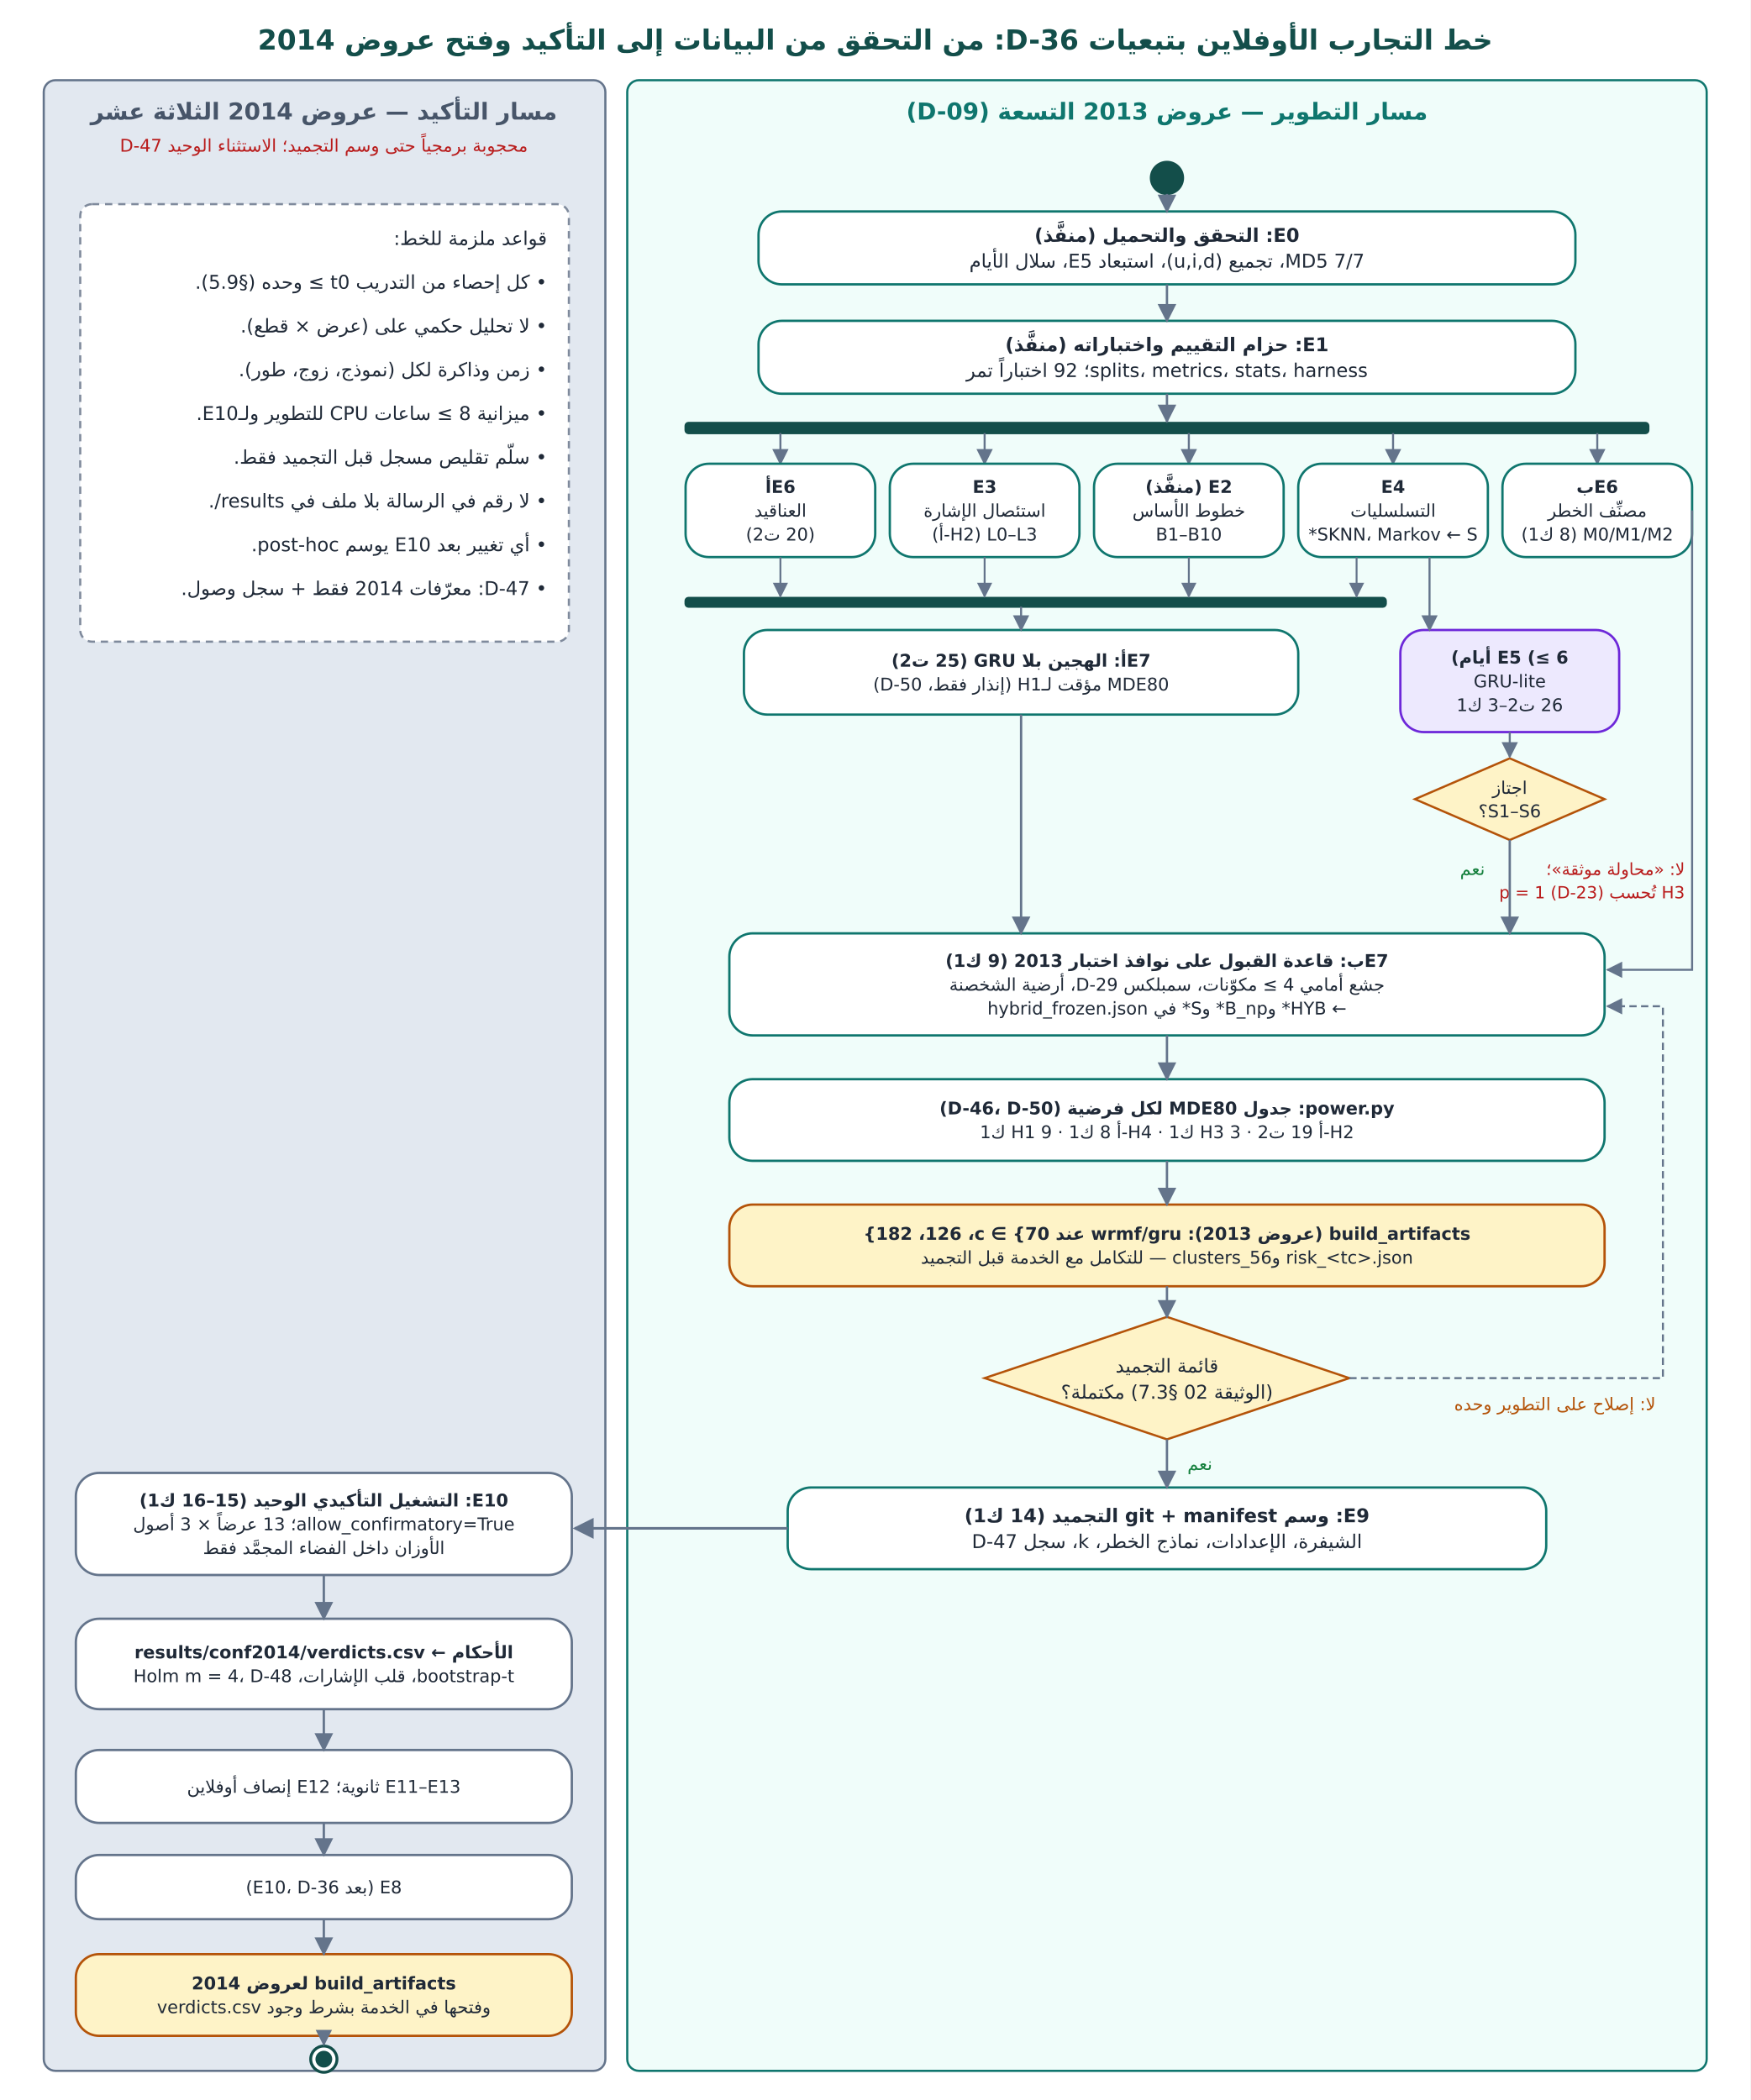
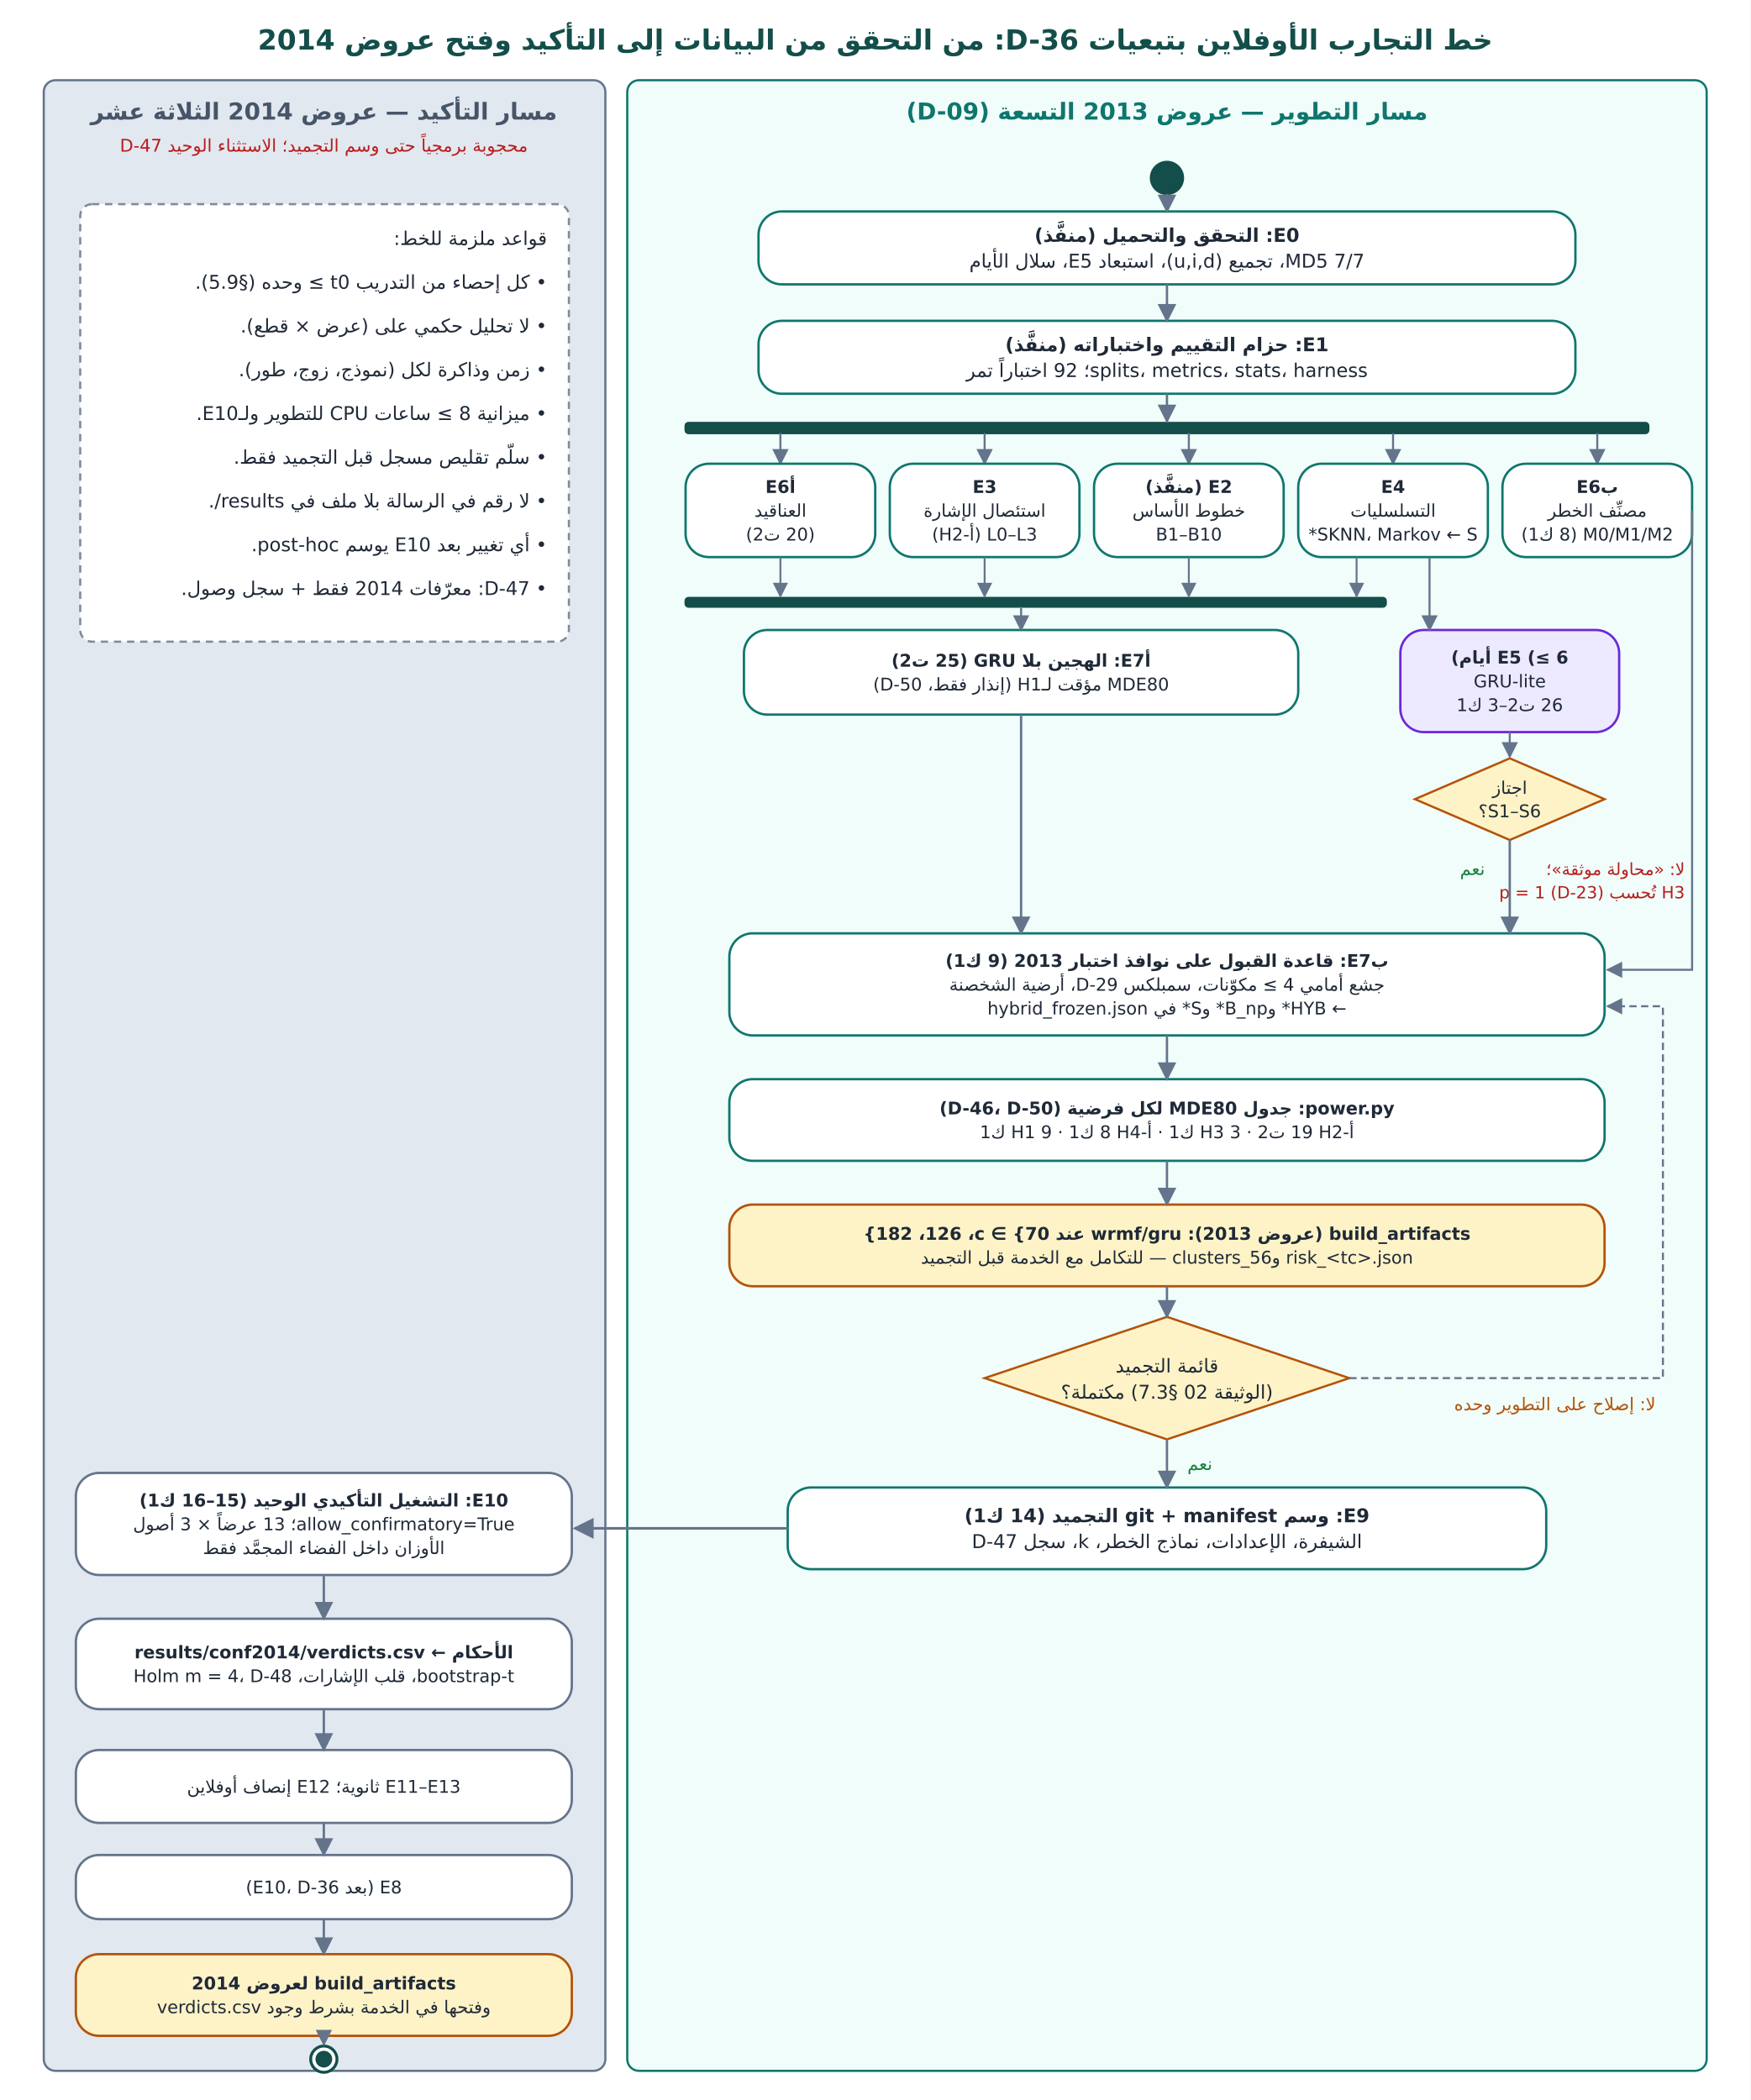
<svg xmlns="http://www.w3.org/2000/svg" width="1200" height="1440" viewBox="0 0 1200 1440" font-family="DejaVu Sans, Arial, sans-serif">
  <defs>
    <marker id="arr" viewBox="0 0 10 10" refX="9" refY="5" markerWidth="8" markerHeight="8" orient="auto-start-reverse">
      <path d="M0,0 L10,5 L0,10 z" fill="#64748B" />
    </marker>
    <marker id="arrs" viewBox="0 0 10 10" refX="1" refY="5" markerWidth="8" markerHeight="8" orient="auto-start-reverse">
      <path d="M0,0 L10,5 L0,10 z" fill="#64748B" />
    </marker>
    <marker id="arrp" viewBox="0 0 10 10" refX="9" refY="5" markerWidth="8" markerHeight="8" orient="auto-start-reverse">
      <path d="M0,0 L10,5 L0,10 z" fill="#0F766E" />
    </marker>
    <marker id="arra" viewBox="0 0 10 10" refX="9" refY="5" markerWidth="8" markerHeight="8" orient="auto-start-reverse">
      <path d="M0,0 L10,5 L0,10 z" fill="#B45309" />
    </marker>
    <marker id="open" viewBox="0 0 12 12" refX="11" refY="6" markerWidth="10" markerHeight="10" orient="auto-start-reverse">
      <path d="M0,0 L11,6 L0,12" fill="none" stroke="#64748B" stroke-width="1.5" />
    </marker>
  </defs>
  <rect x="0" y="0" width="1200" height="1440" fill="#ffffff" />
  <text x="600" y="34" font-family="DejaVu Sans, Arial, sans-serif" font-size="19" font-weight="bold" fill="#134E4A" text-anchor="middle" direction="rtl">خط التجارب الأوفلاين بتبعيات D-36: من التحقق من البيانات إلى التأكيد وفتح عروض 2014</text>
  <rect x="430" y="55" width="740" height="1365" rx="8" fill="#F0FDFA" stroke="#0F766E" stroke-width="1.5" />
  <rect x="30" y="55" width="385" height="1365" rx="8" fill="#E2E8F0" stroke="#64748B" stroke-width="1.5" />
  <text x="800" y="82" font-family="DejaVu Sans, Arial, sans-serif" font-size="16" font-weight="bold" fill="#0F766E" text-anchor="middle" direction="rtl">مسار التطوير — عروض 2013 التسعة (D-09)</text>
  <text x="222" y="82" font-family="DejaVu Sans, Arial, sans-serif" font-size="16" font-weight="bold" fill="#475569" text-anchor="middle" direction="rtl">مسار التأكيد — عروض 2014 الثلاثة عشر</text>
  <text x="222" y="104" font-family="DejaVu Sans, Arial, sans-serif" font-size="12" font-weight="normal" fill="#B91C1C" text-anchor="middle" direction="rtl">محجوبة برمجياً حتى وسم التجميد؛ الاستثناء الوحيد D-47</text>
  <circle cx="800" cy="122" r="11" fill="#134E4A" stroke="#134E4A" stroke-width="1.5" />
  <rect x="520.0" y="145" width="560" height="50" rx="16" fill="#fff" stroke="#0F766E" stroke-width="1.6" />
  <text x="800" y="165.84" font-family="DejaVu Sans, Arial, sans-serif" font-size="13" font-weight="bold" fill="#1F2937" text-anchor="middle" direction="rtl">E0: التحقق والتحميل (منفَّذ)</text>
  <text x="800" y="183.52" font-family="DejaVu Sans, Arial, sans-serif" font-size="13" font-weight="normal" fill="#1F2937" text-anchor="middle" direction="rtl">MD5 7/7، تجميع (u,i,d)، استبعاد E5، سلال الأيام</text>
  <rect x="520.0" y="220" width="560" height="50" rx="16" fill="#fff" stroke="#0F766E" stroke-width="1.6" />
  <text x="800" y="240.84" font-family="DejaVu Sans, Arial, sans-serif" font-size="13" font-weight="bold" fill="#1F2937" text-anchor="middle" direction="rtl">E1: حزام التقييم واختباراته (منفَّذ)</text>
  <text x="800" y="258.52" font-family="DejaVu Sans, Arial, sans-serif" font-size="13" font-weight="normal" fill="#1F2937" text-anchor="middle" direction="rtl">splits، metrics، stats، harness؛ 92 اختباراً تمر</text>
  <line x1="800" y1="133" x2="800" y2="145" stroke="#64748B" stroke-width="1.6" marker-end="url(#arr)" />
  <line x1="800" y1="195" x2="800" y2="220" stroke="#64748B" stroke-width="1.6" marker-end="url(#arr)" />
  <rect x="470" y="290" width="660" height="7" rx="2" fill="#134E4A" stroke="#134E4A" stroke-width="1.5" />
  <line x1="800" y1="270" x2="800" y2="289" stroke="#64748B" stroke-width="1.6" marker-end="url(#arr)" />
  <line x1="1095" y1="297" x2="1095" y2="318" stroke="#64748B" stroke-width="1.4" marker-end="url(#arr)" />
  <rect x="1030.0" y="318" width="130" height="64" rx="16" fill="#fff" stroke="#0F766E" stroke-width="1.6" />
-   <text x="1095" y="338.0" font-family="DejaVu Sans, Arial, sans-serif" font-size="12" font-weight="bold" fill="#1F2937" text-anchor="middle" direction="rtl">E6ب</text>
+   <text x="1095" y="338.0" font-family="DejaVu Sans, Arial, sans-serif" font-size="12" font-weight="bold" fill="#1F2937" text-anchor="middle" direction="rtl">
+     <tspan direction="ltr" unicode-bidi="isolate" style="direction:ltr;unicode-bidi:isolate">E6ب</tspan>
+   </text>
  <text x="1095" y="354.32" font-family="DejaVu Sans, Arial, sans-serif" font-size="12" font-weight="normal" fill="#1F2937" text-anchor="middle" direction="rtl">مصنِّف الخطر</text>
  <text x="1095" y="370.64" font-family="DejaVu Sans, Arial, sans-serif" font-size="12" font-weight="normal" fill="#1F2937" text-anchor="middle" direction="rtl">M0/M1/M2 (8 ك1)</text>
  <line x1="955" y1="297" x2="955" y2="318" stroke="#64748B" stroke-width="1.4" marker-end="url(#arr)" />
  <rect x="890.0" y="318" width="130" height="64" rx="16" fill="#fff" stroke="#0F766E" stroke-width="1.6" />
  <text x="955" y="338.0" font-family="DejaVu Sans, Arial, sans-serif" font-size="12" font-weight="bold" fill="#1F2937" text-anchor="middle">E4</text>
  <text x="955" y="354.32" font-family="DejaVu Sans, Arial, sans-serif" font-size="12" font-weight="normal" fill="#1F2937" text-anchor="middle" direction="rtl">التسلسليات</text>
  <text x="955" y="370.64" font-family="DejaVu Sans, Arial, sans-serif" font-size="12" font-weight="normal" fill="#1F2937" text-anchor="middle" direction="rtl">SKNN، Markov ← S*</text>
  <line x1="815" y1="297" x2="815" y2="318" stroke="#64748B" stroke-width="1.4" marker-end="url(#arr)" />
  <rect x="750.0" y="318" width="130" height="64" rx="16" fill="#fff" stroke="#0F766E" stroke-width="1.6" />
  <text x="815" y="338.0" font-family="DejaVu Sans, Arial, sans-serif" font-size="12" font-weight="bold" fill="#1F2937" text-anchor="middle" direction="rtl">E2 (منفَّذ)</text>
  <text x="815" y="354.32" font-family="DejaVu Sans, Arial, sans-serif" font-size="12" font-weight="normal" fill="#1F2937" text-anchor="middle" direction="rtl">خطوط الأساس</text>
  <text x="815" y="370.64" font-family="DejaVu Sans, Arial, sans-serif" font-size="12" font-weight="normal" fill="#1F2937" text-anchor="middle">B1–B10</text>
  <line x1="675" y1="297" x2="675" y2="318" stroke="#64748B" stroke-width="1.4" marker-end="url(#arr)" />
  <rect x="610.0" y="318" width="130" height="64" rx="16" fill="#fff" stroke="#0F766E" stroke-width="1.6" />
  <text x="675" y="338.0" font-family="DejaVu Sans, Arial, sans-serif" font-size="12" font-weight="bold" fill="#1F2937" text-anchor="middle">E3</text>
  <text x="675" y="354.32" font-family="DejaVu Sans, Arial, sans-serif" font-size="12" font-weight="normal" fill="#1F2937" text-anchor="middle" direction="rtl">استئصال الإشارة</text>
-   <text x="675" y="370.64" font-family="DejaVu Sans, Arial, sans-serif" font-size="12" font-weight="normal" fill="#1F2937" text-anchor="middle" direction="rtl">L0–L3 (H2-أ)</text>
+   <text x="675" y="370.64" font-family="DejaVu Sans, Arial, sans-serif" font-size="12" font-weight="normal" fill="#1F2937" text-anchor="middle" direction="rtl">L0–L3 (<tspan direction="ltr" unicode-bidi="isolate" style="direction:ltr;unicode-bidi:isolate">H2-أ</tspan>)</text>
  <line x1="535" y1="297" x2="535" y2="318" stroke="#64748B" stroke-width="1.4" marker-end="url(#arr)" />
  <rect x="470.0" y="318" width="130" height="64" rx="16" fill="#fff" stroke="#0F766E" stroke-width="1.6" />
-   <text x="535" y="338.0" font-family="DejaVu Sans, Arial, sans-serif" font-size="12" font-weight="bold" fill="#1F2937" text-anchor="middle" direction="rtl">E6أ</text>
+   <text x="535" y="338.0" font-family="DejaVu Sans, Arial, sans-serif" font-size="12" font-weight="bold" fill="#1F2937" text-anchor="middle" direction="rtl">
+     <tspan direction="ltr" unicode-bidi="isolate" style="direction:ltr;unicode-bidi:isolate">E6أ</tspan>
+   </text>
  <text x="535" y="354.32" font-family="DejaVu Sans, Arial, sans-serif" font-size="12" font-weight="normal" fill="#1F2937" text-anchor="middle" direction="rtl">العناقيد</text>
  <text x="535" y="370.64" font-family="DejaVu Sans, Arial, sans-serif" font-size="12" font-weight="normal" fill="#1F2937" text-anchor="middle" direction="rtl">(20 ت2)</text>
  <rect x="470" y="410" width="480" height="6" rx="2" fill="#134E4A" stroke="#134E4A" stroke-width="1.5" />
  <line x1="535" y1="382" x2="535" y2="409" stroke="#64748B" stroke-width="1.3" marker-end="url(#arr)" />
  <line x1="675" y1="382" x2="675" y2="409" stroke="#64748B" stroke-width="1.3" marker-end="url(#arr)" />
  <line x1="815" y1="382" x2="815" y2="409" stroke="#64748B" stroke-width="1.3" marker-end="url(#arr)" />
  <line x1="930" y1="382" x2="930" y2="409" stroke="#64748B" stroke-width="1.3" marker-end="url(#arr)" />
  <rect x="510.0" y="432" width="380" height="58" rx="16" fill="#fff" stroke="#0F766E" stroke-width="1.6" />
-   <text x="700" y="457.16" font-family="DejaVu Sans, Arial, sans-serif" font-size="12" font-weight="bold" fill="#1F2937" text-anchor="middle" direction="rtl">E7أ: الهجين بلا GRU (25 ت2)</text>
+   <text x="700" y="457.16" font-family="DejaVu Sans, Arial, sans-serif" font-size="12" font-weight="bold" fill="#1F2937" text-anchor="middle" direction="rtl">
+     <tspan direction="ltr" unicode-bidi="isolate" style="direction:ltr;unicode-bidi:isolate">E7أ</tspan>: الهجين بلا GRU (25 ت2)</text>
  <text x="700" y="473.48" font-family="DejaVu Sans, Arial, sans-serif" font-size="12" font-weight="normal" fill="#1F2937" text-anchor="middle" direction="rtl">MDE80 مؤقت لـH1 (إنذار فقط، D-50)</text>
  <line x1="700" y1="416" x2="700" y2="432" stroke="#64748B" stroke-width="1.4" marker-end="url(#arr)" />
  <rect x="960.0" y="432" width="150" height="70" rx="16" fill="#EDE9FE" stroke="#6D28D9" stroke-width="1.6" />
  <text x="1035" y="455.0" font-family="DejaVu Sans, Arial, sans-serif" font-size="12" font-weight="bold" fill="#1F2937" text-anchor="middle" direction="rtl">
    <tspan direction="ltr" unicode-bidi="isolate" style="direction:ltr;unicode-bidi:isolate">E5 (≤ 6</tspan> أيام)</text>
  <text x="1035" y="471.32" font-family="DejaVu Sans, Arial, sans-serif" font-size="12" font-weight="normal" fill="#1F2937" text-anchor="middle">GRU-lite</text>
  <text x="1035" y="487.64" font-family="DejaVu Sans, Arial, sans-serif" font-size="12" font-weight="normal" fill="#1F2937" text-anchor="middle" direction="rtl">26 ت2–3 ك1</text>
  <line x1="980" y1="382" x2="980" y2="432" stroke="#64748B" stroke-width="1.4" marker-end="url(#arr)" />
  <polygon points="1035,520.0 1100.0,548 1035,576.0 970.0,548" fill="#FEF3C7" stroke="#B45309" stroke-width="1.5" />
  <text x="1035" y="544.4" font-family="DejaVu Sans, Arial, sans-serif" font-size="12" font-weight="normal" fill="#1F2937" text-anchor="middle" direction="rtl">اجتاز</text>
  <text x="1035" y="560.4" font-family="DejaVu Sans, Arial, sans-serif" font-size="12" font-weight="normal" fill="#1F2937" text-anchor="middle" direction="rtl">S1–S6؟</text>
  <line x1="1035" y1="502" x2="1035" y2="519" stroke="#64748B" stroke-width="1.4" marker-end="url(#arr)" />
  <text x="1155" y="600" font-family="DejaVu Sans, Arial, sans-serif" font-size="11.5" font-weight="normal" fill="#B91C1C" text-anchor="start" direction="rtl">لا: «محاولة موثقة»؛</text>
  <text x="1155" y="616" font-family="DejaVu Sans, Arial, sans-serif" font-size="11.5" font-weight="normal" fill="#B91C1C" text-anchor="start" direction="rtl">H3 تُحسب p = 1 (D-23)</text>
  <text x="1018" y="600" font-family="DejaVu Sans, Arial, sans-serif" font-size="12" font-weight="normal" fill="#15803D" text-anchor="start" direction="rtl">نعم</text>
  <path d="M1160,350 L1160,665 L1102,665" fill="none" stroke="#64748B" stroke-width="1.4" marker-end="url(#arr)" />
  <rect x="500.0" y="640" width="600" height="70" rx="16" fill="#fff" stroke="#0F766E" stroke-width="1.6" />
-   <text x="800" y="663.0" font-family="DejaVu Sans, Arial, sans-serif" font-size="12" font-weight="bold" fill="#1F2937" text-anchor="middle" direction="rtl">E7ب: قاعدة القبول على نوافذ اختبار 2013 (9 ك1)</text>
+   <text x="800" y="663.0" font-family="DejaVu Sans, Arial, sans-serif" font-size="12" font-weight="bold" fill="#1F2937" text-anchor="middle" direction="rtl">
+     <tspan direction="ltr" unicode-bidi="isolate" style="direction:ltr;unicode-bidi:isolate">E7ب</tspan>: قاعدة القبول على نوافذ اختبار 2013 (9 ك1)</text>
  <text x="800" y="679.32" font-family="DejaVu Sans, Arial, sans-serif" font-size="12" font-weight="normal" fill="#1F2937" text-anchor="middle" direction="rtl">جشع أمامي <tspan direction="ltr" unicode-bidi="isolate" style="direction:ltr;unicode-bidi:isolate">≤ 4</tspan> مكوّنات، سمبلكس D-29، أرضية الشخصنة</text>
  <text x="800" y="695.64" font-family="DejaVu Sans, Arial, sans-serif" font-size="12" font-weight="normal" fill="#1F2937" text-anchor="middle" direction="rtl">← HYB* وB_np* وS* في hybrid_frozen.json</text>
  <line x1="700" y1="490" x2="700" y2="640" stroke="#64748B" stroke-width="1.6" marker-end="url(#arr)" />
  <line x1="1035" y1="576" x2="1035" y2="640" stroke="#64748B" stroke-width="1.6" marker-end="url(#arr)" />
  <rect x="500.0" y="740" width="600" height="56" rx="16" fill="#fff" stroke="#0F766E" stroke-width="1.6" />
  <text x="800" y="764.16" font-family="DejaVu Sans, Arial, sans-serif" font-size="12" font-weight="bold" fill="#1F2937" text-anchor="middle" direction="rtl">power.py: جدول MDE80 لكل فرضية (D-46، D-50)</text>
-   <text x="800" y="780.48" font-family="DejaVu Sans, Arial, sans-serif" font-size="12" font-weight="normal" fill="#1F2937" text-anchor="middle" direction="rtl">H2-أ 19 ت2 · H3 3 ك1 · H4-أ 8 ك1 · H1 9 ك1</text>
+   <text x="800" y="780.48" font-family="DejaVu Sans, Arial, sans-serif" font-size="12" font-weight="normal" fill="#1F2937" text-anchor="middle" direction="rtl">
+     <tspan direction="ltr" unicode-bidi="isolate" style="direction:ltr;unicode-bidi:isolate">H2-أ</tspan> 19 ت2 · H3 3 ك1 · <tspan direction="ltr" unicode-bidi="isolate" style="direction:ltr;unicode-bidi:isolate">H4-أ</tspan> 8 ك1 · H1 9 ك1</text>
  <line x1="800" y1="710" x2="800" y2="740" stroke="#64748B" stroke-width="1.6" marker-end="url(#arr)" />
  <rect x="500.0" y="826" width="600" height="56" rx="16" fill="#FEF3C7" stroke="#B45309" stroke-width="1.6" />
  <text x="800" y="850.16" font-family="DejaVu Sans, Arial, sans-serif" font-size="12" font-weight="bold" fill="#1F2937" text-anchor="middle" direction="rtl">build_artifacts (عروض 2013): wrmf/gru عند <tspan direction="ltr" unicode-bidi="isolate" style="direction:ltr;unicode-bidi:isolate">c ∈ {70</tspan>، 126، 182}</text>
  <text x="800" y="866.48" font-family="DejaVu Sans, Arial, sans-serif" font-size="12" font-weight="normal" fill="#1F2937" text-anchor="middle" direction="rtl">
    <tspan direction="ltr" unicode-bidi="isolate" style="direction:ltr;unicode-bidi:isolate">risk_&lt;tc&gt;.json</tspan> وclusters_56 — للتكامل مع الخدمة قبل التجميد</text>
  <line x1="800" y1="796" x2="800" y2="826" stroke="#64748B" stroke-width="1.6" marker-end="url(#arr)" />
  <polygon points="800,903.0 925.0,945 800,987.0 675.0,945" fill="#FEF3C7" stroke="#B45309" stroke-width="1.5" />
  <text x="800" y="941.1" font-family="DejaVu Sans, Arial, sans-serif" font-size="13" font-weight="normal" fill="#1F2937" text-anchor="middle" direction="rtl">قائمة التجميد</text>
  <text x="800" y="959.1" font-family="DejaVu Sans, Arial, sans-serif" font-size="13" font-weight="normal" fill="#1F2937" text-anchor="middle" direction="rtl">(الوثيقة 02 §7.3) مكتملة؟</text>
  <line x1="800" y1="882" x2="800" y2="903" stroke="#64748B" stroke-width="1.6" marker-end="url(#arr)" />
  <path d="M925,945 L1140,945 L1140,690 L1102,690" fill="none" stroke="#64748B" stroke-width="1.4" stroke-dasharray="5 3" marker-end="url(#arr)" />
  <text x="1135" y="967" font-family="DejaVu Sans, Arial, sans-serif" font-size="12" font-weight="normal" fill="#B45309" text-anchor="start" direction="rtl">لا: إصلاح على التطوير وحده</text>
  <rect x="540.0" y="1020" width="520" height="56" rx="16" fill="#fff" stroke="#0F766E" stroke-width="1.6" />
  <text x="800" y="1043.84" font-family="DejaVu Sans, Arial, sans-serif" font-size="13" font-weight="bold" fill="#1F2937" text-anchor="middle" direction="rtl">E9: وسم git + manifest التجميد (14 ك1)</text>
  <text x="800" y="1061.52" font-family="DejaVu Sans, Arial, sans-serif" font-size="13" font-weight="normal" fill="#1F2937" text-anchor="middle" direction="rtl">الشيفرة، الإعدادات، نماذج الخطر، k، سجل D-47</text>
  <line x1="800" y1="987" x2="800" y2="1020" stroke="#64748B" stroke-width="1.6" marker-end="url(#arr)" />
  <text x="814" y="1008" font-family="DejaVu Sans, Arial, sans-serif" font-size="12" font-weight="normal" fill="#15803D" text-anchor="end" direction="rtl">نعم</text>
  <rect x="52.0" y="1010" width="340" height="70" rx="16" fill="#fff" stroke="#64748B" stroke-width="1.6" />
  <text x="222" y="1033.0" font-family="DejaVu Sans, Arial, sans-serif" font-size="12" font-weight="bold" fill="#1F2937" text-anchor="middle" direction="rtl">E10: التشغيل التأكيدي الوحيد (15–16 ك1)</text>
  <text x="222" y="1049.32" font-family="DejaVu Sans, Arial, sans-serif" font-size="12" font-weight="normal" fill="#1F2937" text-anchor="middle" direction="rtl">allow_confirmatory=True؛ 13 عرضاً × 3 أصول</text>
  <text x="222" y="1065.64" font-family="DejaVu Sans, Arial, sans-serif" font-size="12" font-weight="normal" fill="#1F2937" text-anchor="middle" direction="rtl">الأوزان داخل الفضاء المجمَّد فقط</text>
  <path d="M540,1048 L394,1048" fill="none" stroke="#64748B" stroke-width="1.8" marker-end="url(#arr)" />
  <rect x="52.0" y="1110" width="340" height="62" rx="16" fill="#fff" stroke="#64748B" stroke-width="1.6" />
  <text x="222" y="1137.16" font-family="DejaVu Sans, Arial, sans-serif" font-size="12" font-weight="bold" fill="#1F2937" text-anchor="middle" direction="rtl">الأحكام ← results/conf2014/verdicts.csv</text>
  <text x="222" y="1153.48" font-family="DejaVu Sans, Arial, sans-serif" font-size="12" font-weight="normal" fill="#1F2937" text-anchor="middle" direction="rtl">bootstrap-t، قلب الإشارات، Holm m = 4، D-48</text>
  <rect x="52.0" y="1200" width="340" height="50" rx="16" fill="#fff" stroke="#64748B" stroke-width="1.6" />
  <text x="222" y="1229.32" font-family="DejaVu Sans, Arial, sans-serif" font-size="12" font-weight="normal" fill="#1F2937" text-anchor="middle" direction="rtl">E11–E13 ثانوية؛ E12 إنصاف أوفلاين</text>
  <rect x="52.0" y="1272" width="340" height="44" rx="16" fill="#fff" stroke="#64748B" stroke-width="1.6" />
  <text x="222" y="1298.32" font-family="DejaVu Sans, Arial, sans-serif" font-size="12" font-weight="normal" fill="#1F2937" text-anchor="middle" direction="rtl">E8 (بعد E10، D-36)</text>
  <rect x="52.0" y="1340" width="340" height="56" rx="16" fill="#FEF3C7" stroke="#B45309" stroke-width="1.6" />
  <text x="222" y="1364.16" font-family="DejaVu Sans, Arial, sans-serif" font-size="12" font-weight="bold" fill="#1F2937" text-anchor="middle" direction="rtl">build_artifacts لعروض 2014</text>
  <text x="222" y="1380.48" font-family="DejaVu Sans, Arial, sans-serif" font-size="12" font-weight="normal" fill="#1F2937" text-anchor="middle" direction="rtl">وفتحها في الخدمة بشرط وجود verdicts.csv</text>
  <line x1="222" y1="1080" x2="222" y2="1110" stroke="#64748B" stroke-width="1.6" marker-end="url(#arr)" />
  <line x1="222" y1="1172" x2="222" y2="1200" stroke="#64748B" stroke-width="1.6" marker-end="url(#arr)" />
  <line x1="222" y1="1250" x2="222" y2="1272" stroke="#64748B" stroke-width="1.6" marker-end="url(#arr)" />
  <line x1="222" y1="1316" x2="222" y2="1340" stroke="#64748B" stroke-width="1.6" marker-end="url(#arr)" />
  <circle cx="222" cy="1412" r="9" fill="#fff" stroke="#134E4A" stroke-width="2" />
  <circle cx="222" cy="1412" r="5" fill="#134E4A" stroke="#134E4A" stroke-width="1.5" />
  <line x1="222" y1="1396" x2="222" y2="1402" stroke="#64748B" stroke-width="1.4" marker-end="url(#arr)" />
  <rect x="55" y="140" width="335" height="300" rx="8" fill="#fff" stroke="#7F8A9C" stroke-width="1.5" stroke-dasharray="5 4" />
  <text x="375" y="168" font-family="DejaVu Sans, Arial, sans-serif" font-size="13" font-weight="normal" fill="#1F2937" text-anchor="start" direction="rtl">قواعد ملزمة للخط:</text>
  <text x="375" y="198" font-family="DejaVu Sans, Arial, sans-serif" font-size="13" font-weight="normal" fill="#1F2937" text-anchor="start" direction="rtl">• كل إحصاء من التدريب <tspan direction="ltr" unicode-bidi="isolate" style="direction:ltr;unicode-bidi:isolate">≤ t0</tspan> وحده (§5.9).</text>
  <text x="375" y="228" font-family="DejaVu Sans, Arial, sans-serif" font-size="13" font-weight="normal" fill="#1F2937" text-anchor="start" direction="rtl">• لا تحليل حكمي على (عرض × قطع).</text>
  <text x="375" y="258" font-family="DejaVu Sans, Arial, sans-serif" font-size="13" font-weight="normal" fill="#1F2937" text-anchor="start" direction="rtl">• زمن وذاكرة لكل (نموذج، زوج، طور).</text>
  <text x="375" y="288" font-family="DejaVu Sans, Arial, sans-serif" font-size="13" font-weight="normal" fill="#1F2937" text-anchor="start" direction="rtl">• ميزانية <tspan direction="ltr" unicode-bidi="isolate" style="direction:ltr;unicode-bidi:isolate">≤ 8</tspan> ساعات CPU للتطوير ولـE10.</text>
  <text x="375" y="318" font-family="DejaVu Sans, Arial, sans-serif" font-size="13" font-weight="normal" fill="#1F2937" text-anchor="start" direction="rtl">• سلّم تقليص مسجل قبل التجميد فقط.</text>
  <text x="375" y="348" font-family="DejaVu Sans, Arial, sans-serif" font-size="13" font-weight="normal" fill="#1F2937" text-anchor="start" direction="rtl">• لا رقم في الرسالة بلا ملف في results/.</text>
  <text x="375" y="378" font-family="DejaVu Sans, Arial, sans-serif" font-size="13" font-weight="normal" fill="#1F2937" text-anchor="start" direction="rtl">• أي تغيير بعد E10 يوسم post-hoc.</text>
  <text x="375" y="408" font-family="DejaVu Sans, Arial, sans-serif" font-size="13" font-weight="normal" fill="#1F2937" text-anchor="start" direction="rtl">• D-47: معرّفات 2014 فقط + سجل وصول.</text>
</svg>
